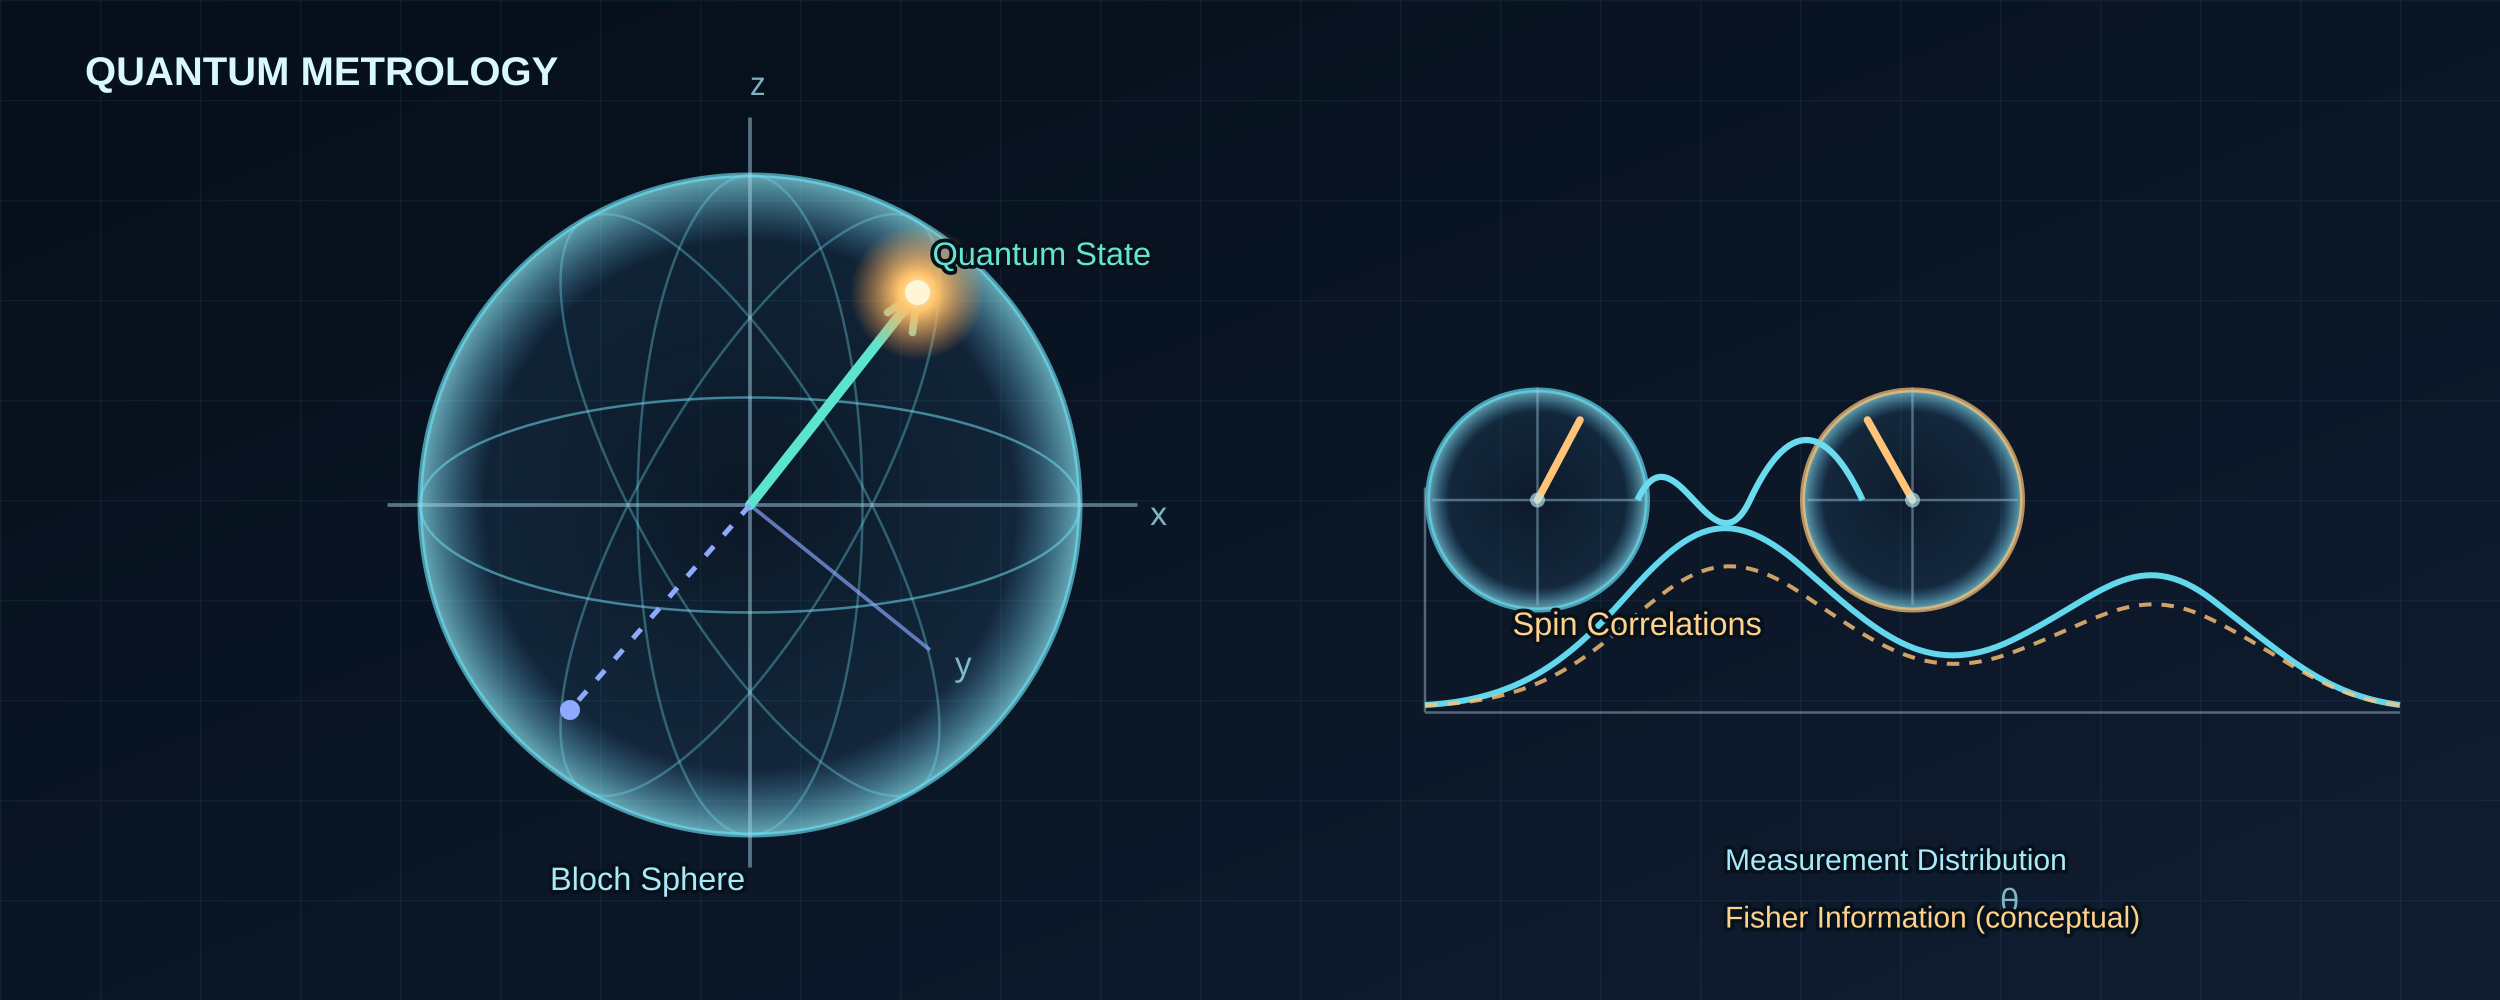
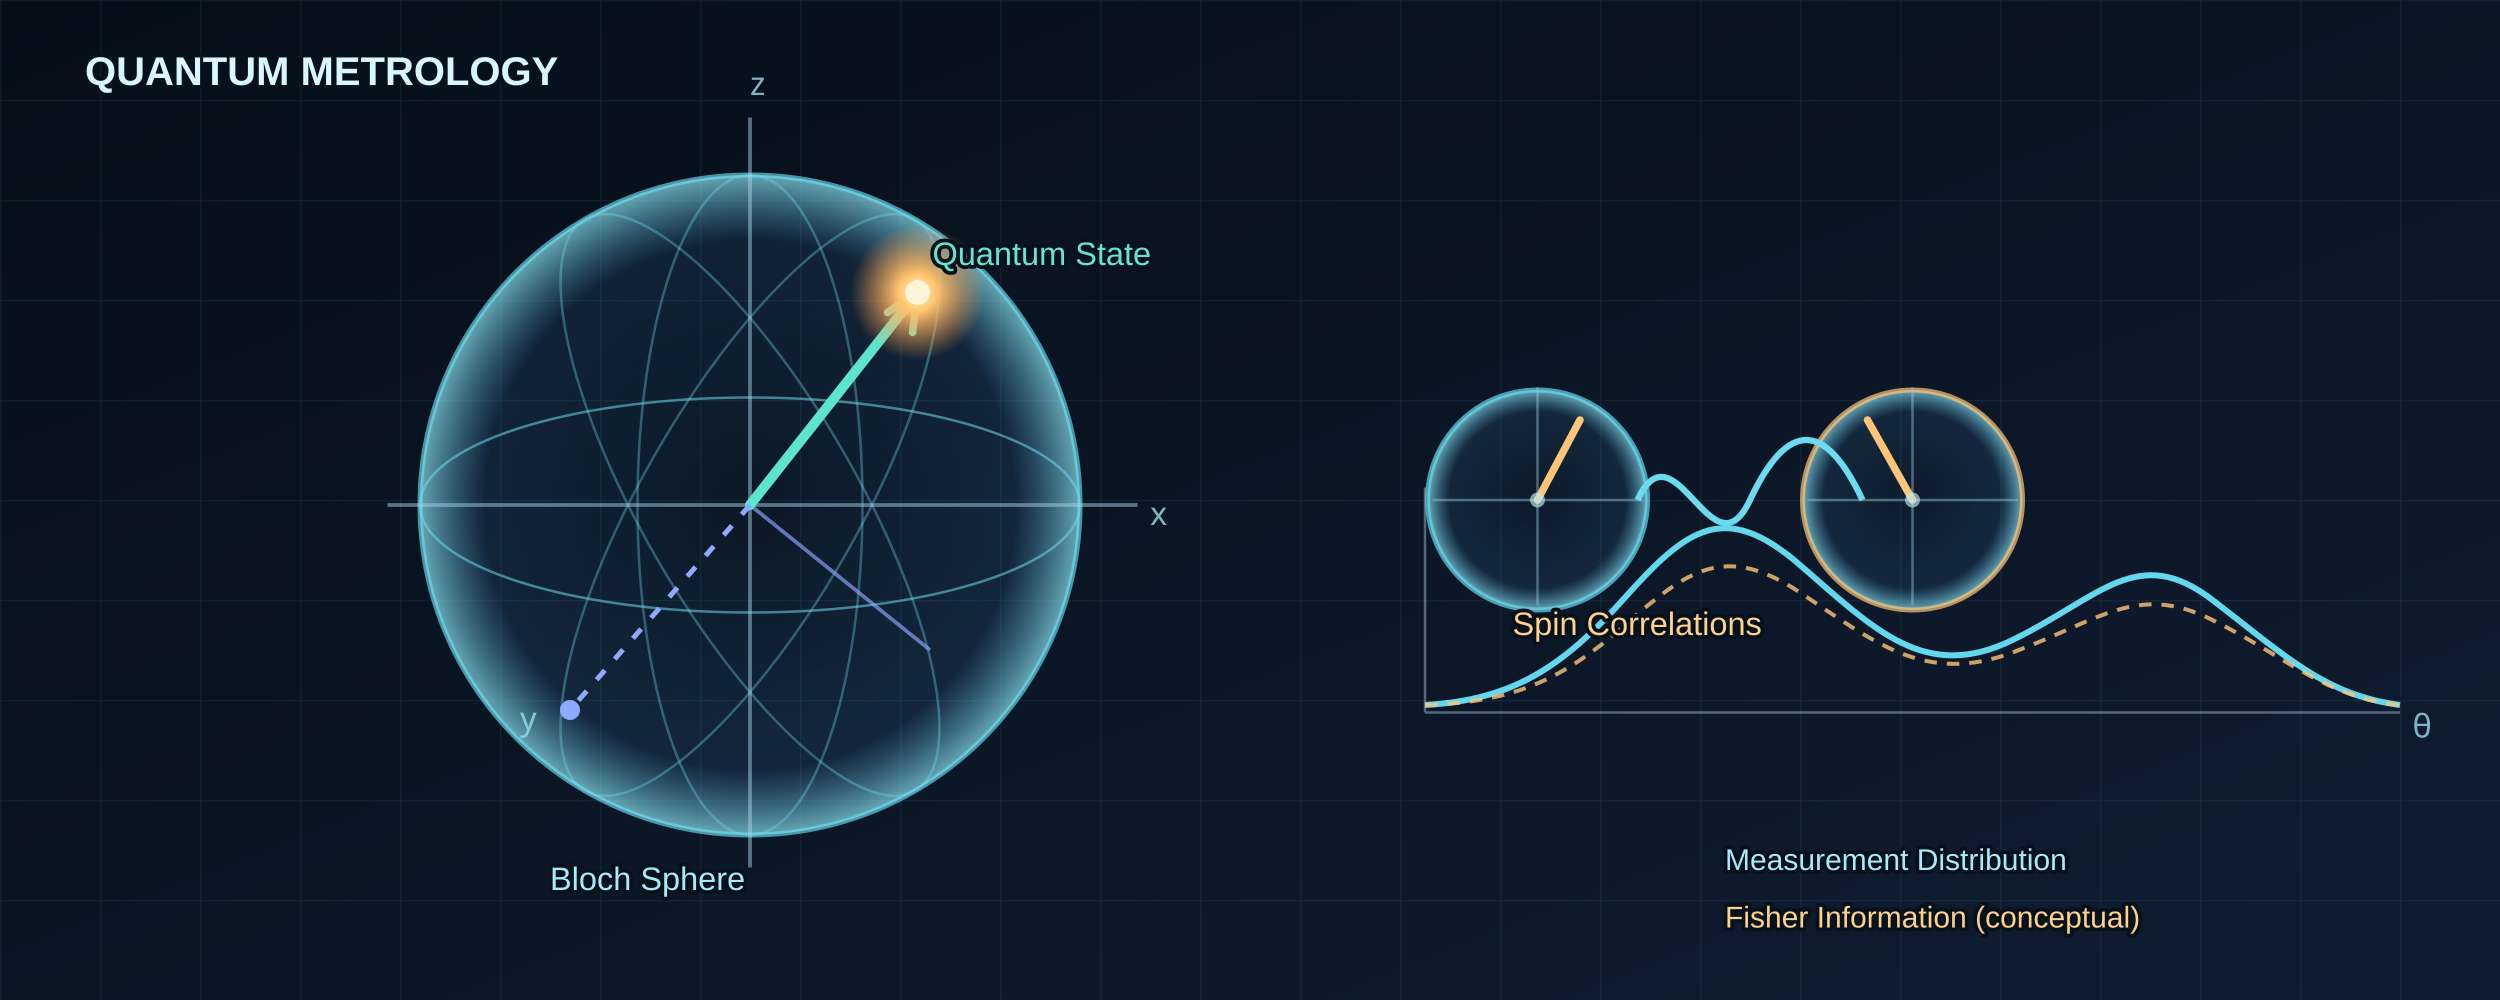
<svg xmlns="http://www.w3.org/2000/svg" viewBox="0 0 1000 400" role="img" aria-labelledby="title desc">
  <defs>
    <linearGradient id="bg" x2="1" y2="1">
      <stop stop-color="#050e19" />
      <stop offset="1" stop-color="#101d31" />
    </linearGradient>
    <radialGradient id="sphere">
      <stop stop-color="#4cbadf" stop-opacity=".02" />
      <stop offset=".8" stop-color="#4c9fd5" stop-opacity=".12" />
      <stop offset="1" stop-color="#8feaf4" stop-opacity=".7" />
    </radialGradient>
    <radialGradient id="state">
      <stop stop-color="#fff4d0" />
      <stop offset=".28" stop-color="#ffc46c" />
      <stop offset="1" stop-color="#ff9b4d" stop-opacity="0" />
    </radialGradient>
    <pattern id="grid" width="40" height="40" patternUnits="userSpaceOnUse">
      <path d="M40 0H0V40" fill="none" stroke="#63bddb" stroke-opacity=".08" />
    </pattern>
  </defs>
  <rect width="1000" height="400" fill="url(#bg)" />
  <rect width="1000" height="400" fill="url(#grid)" />
  <g transform="translate(300 202)">
    <circle r="132" fill="url(#sphere)" stroke="#6bdcf0" stroke-opacity=".65" stroke-width="2" />
    <ellipse rx="132" ry="43" fill="none" stroke="#70d9ef" stroke-opacity=".55" />
    <ellipse rx="132" ry="43" transform="rotate(60)" fill="none" stroke="#70d9ef" stroke-opacity=".35" />
    <ellipse rx="132" ry="43" transform="rotate(-60)" fill="none" stroke="#70d9ef" stroke-opacity=".35" />
    <ellipse rx="45" ry="132" fill="none" stroke="#70d9ef" stroke-opacity=".35" />
    <path d="M-145 0H155M0 145V-155" stroke="#a6d4e8" stroke-opacity=".5" stroke-width="1.5" />
    <path d="M0 0L72 58" stroke="#8fa9ff" stroke-opacity=".65" stroke-width="1.5" />
    <path d="M0 0L67 -85" stroke="#5ce5ce" stroke-width="4" stroke-linecap="round" />
    <path d="M67 -85L55 -77M67 -85L65 -69" stroke="#5ce5ce" stroke-width="3" stroke-linecap="round" />
    <circle cx="67" cy="-85" r="27" fill="url(#state)" />
    <circle cx="67" cy="-85" r="5" fill="#fff5d7" />
    <path d="M0 0L-72 82" stroke="#8fa9ff" stroke-width="2" stroke-dasharray="5 6" />
    <circle cx="-72" cy="82" r="4" fill="#8fa9ff" />
  </g>
  <g transform="translate(615 150)">
    <circle cx="0" cy="50" r="44" fill="url(#sphere)" stroke="#63d8ed" stroke-opacity=".7" stroke-width="2" />
    <circle cx="150" cy="50" r="44" fill="url(#sphere)" stroke="#ffc477" stroke-opacity=".7" stroke-width="2" />
    <path d="M0 5V92M-42 50H42M150 5V92M108 50H192" stroke="#9ac7d9" stroke-opacity=".45" />
    <path d="M0 50L17 18M150 50L132 18" stroke="#ffc477" stroke-width="3" stroke-linecap="round" />
    <path d="M40 50C55 18 70 82 85 50S115 18 130 50" fill="none" stroke="#6bdcf0" stroke-width="2.5" />
    <g fill="#b9e9f5" fill-opacity=".65">
      <circle cx="0" cy="50" r="3" />
      <circle cx="150" cy="50" r="3" />
    </g>
  </g>
  <g transform="translate(570 285)" fill="none">
    <path d="M0 0H390M0 0V-90" stroke="#9ab8c9" stroke-opacity=".5" />
    <path d="M0 -3C35 -5 55 -18 80 -46S120 -85 150 -59 200 -12 235 -29 285 -68 315 -45 360 -7 390 -3" stroke="#63d7ec" stroke-width="2.4" />
    <path d="M0 -3C35 -4 55 -13 80 -35S120 -68 150 -48 200 -11 235 -24 285 -52 315 -37 360 -6 390 -3" stroke="#ffc477" stroke-opacity=".8" stroke-width="1.6" stroke-dasharray="5 4" />
  </g>
  <g fill="#9bddec" font-family="sans-serif" font-size="13" opacity=".8">
    <text x="300" y="38">z</text>
    <text x="460" y="210">x</text>
-     <text x="382" y="270">y</text>
-     <text x="800" y="365">θ</text>
+     <text x="208" y="292">y</text>
+     <text x="965" y="295">θ</text>
  </g>
  <g font-family="Arial, Helvetica, sans-serif" font-weight="500" paint-order="stroke" stroke="#07111c" stroke-width="3" stroke-linejoin="round">
    <text x="34" y="34" fill="#d9f7ff" font-size="16" font-weight="700" stroke="#07111c" stroke-width="3">QUANTUM METROLOGY</text>
    <text x="220" y="356" fill="#a8eafa" font-size="13" stroke="#07111c" stroke-width="3">Bloch Sphere</text>
    <text x="373" y="106" fill="#65e5ce" font-size="13" stroke="#07111c" stroke-width="3">Quantum State</text>
    <text x="605" y="254" fill="#ffd18b" font-size="13" stroke="#07111c" stroke-width="3">Spin Correlations</text>
    <text x="690" y="348" fill="#a8eafa" font-size="12" stroke="#07111c" stroke-width="3">Measurement Distribution</text>
    <text x="690" y="371" fill="#ffd18b" font-size="12" stroke="#07111c" stroke-width="3">Fisher Information (conceptual)</text>
  </g>
</svg>
